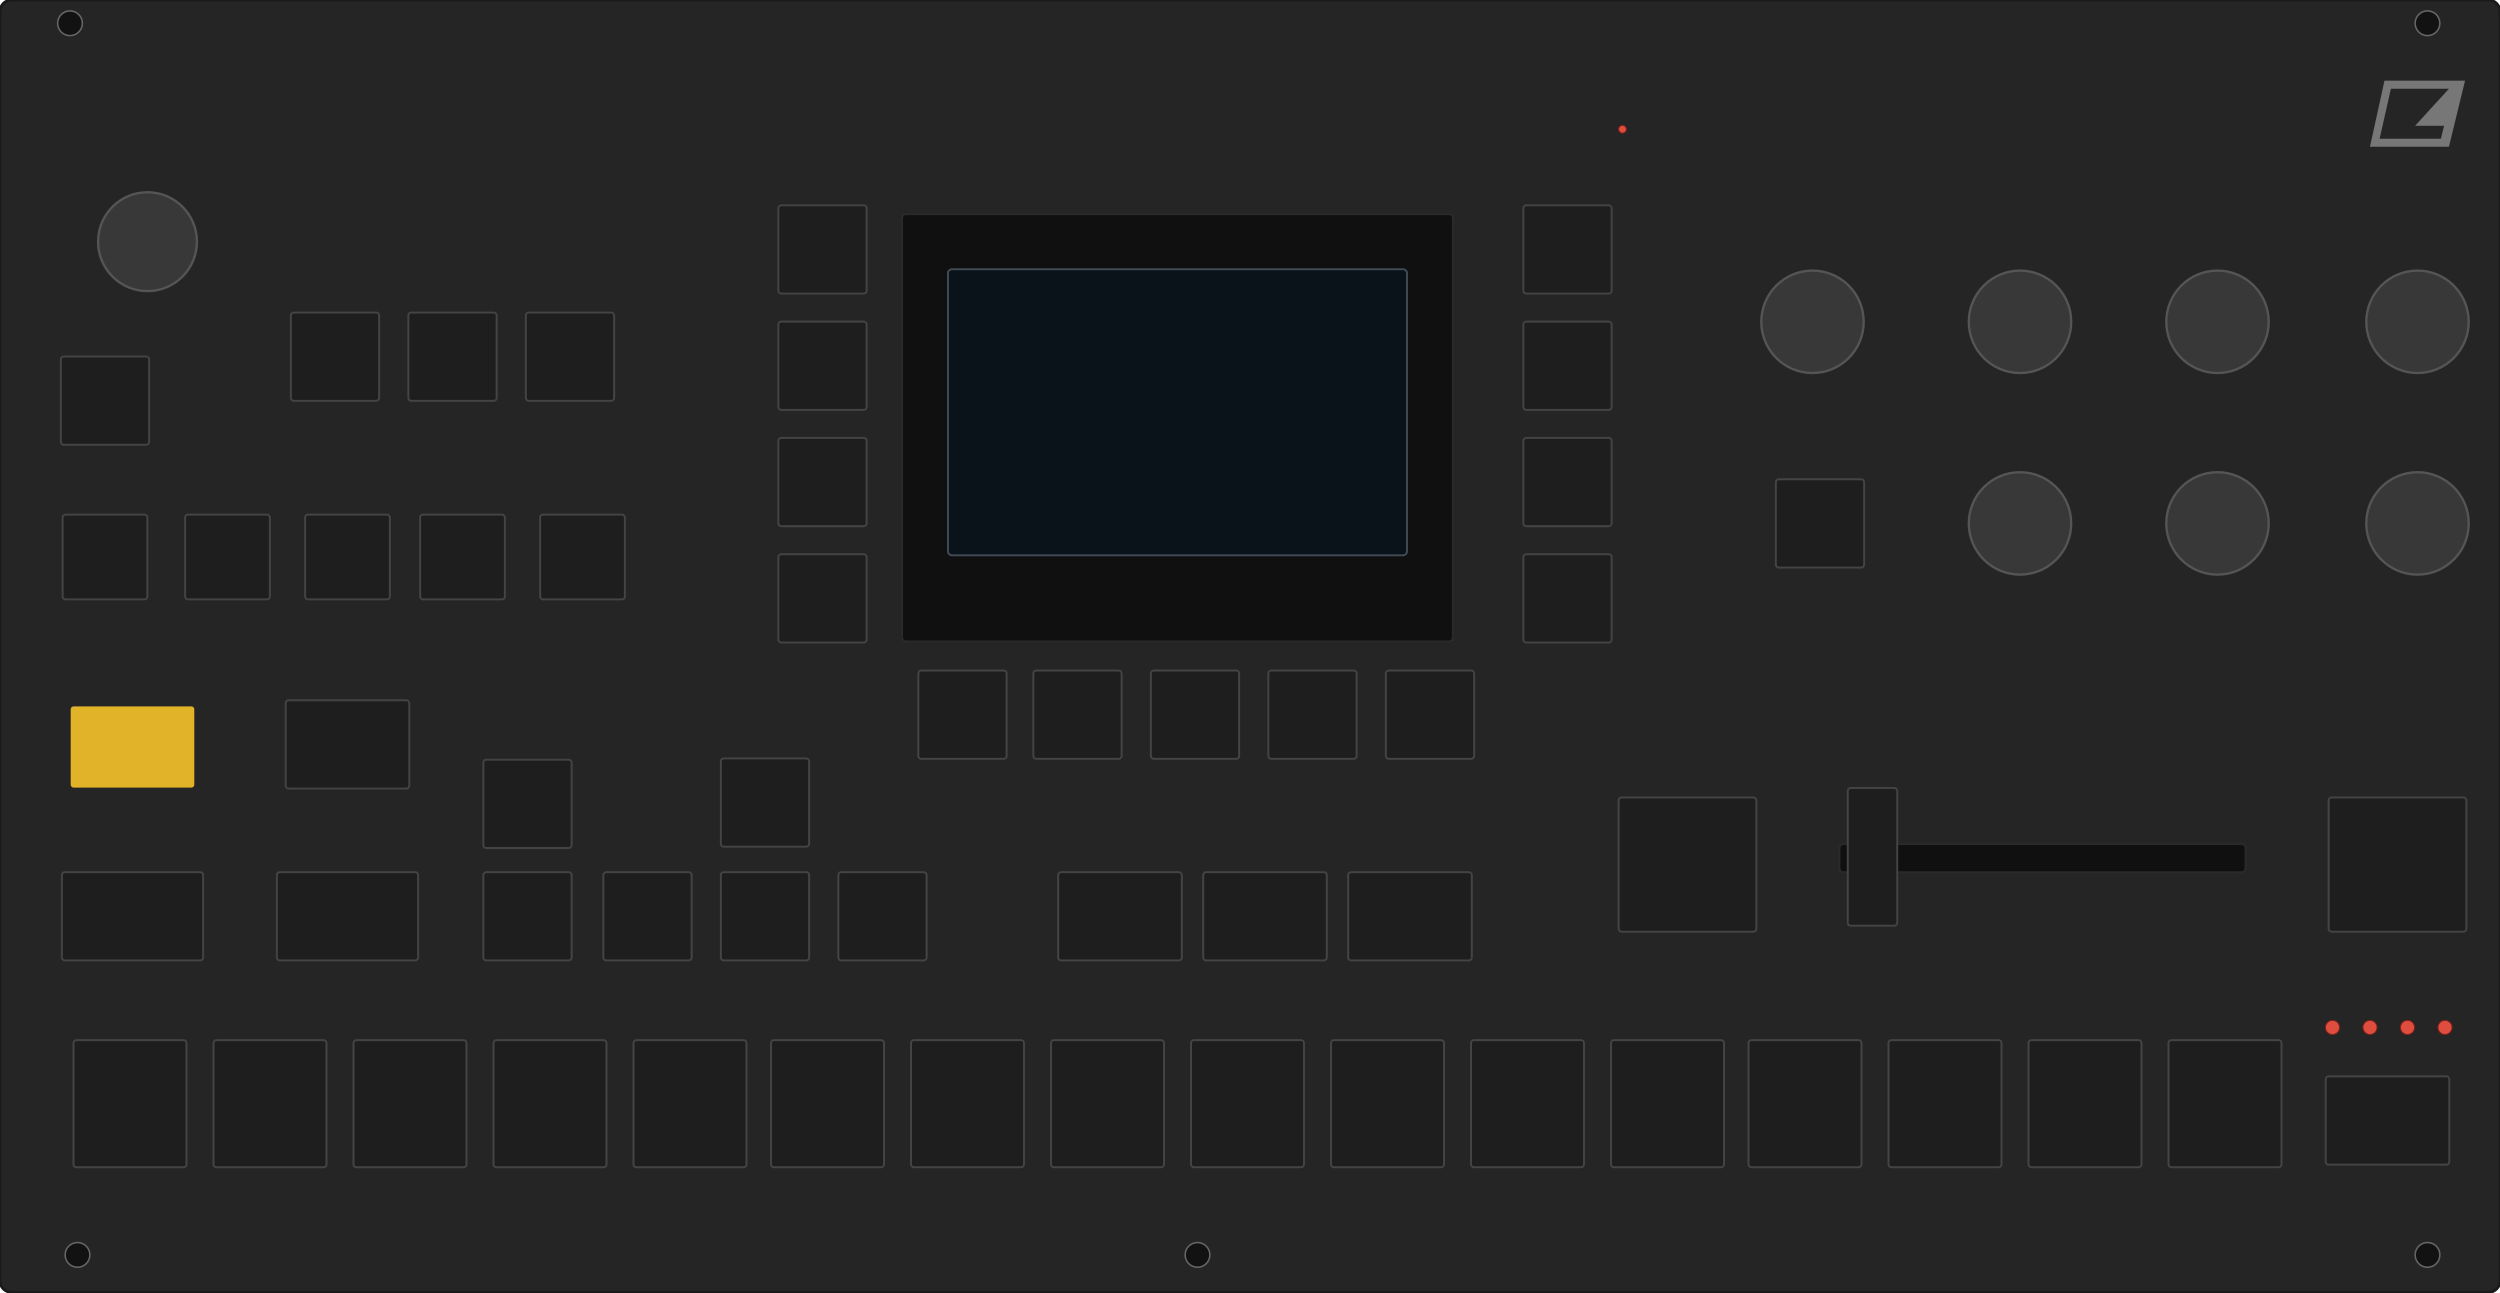
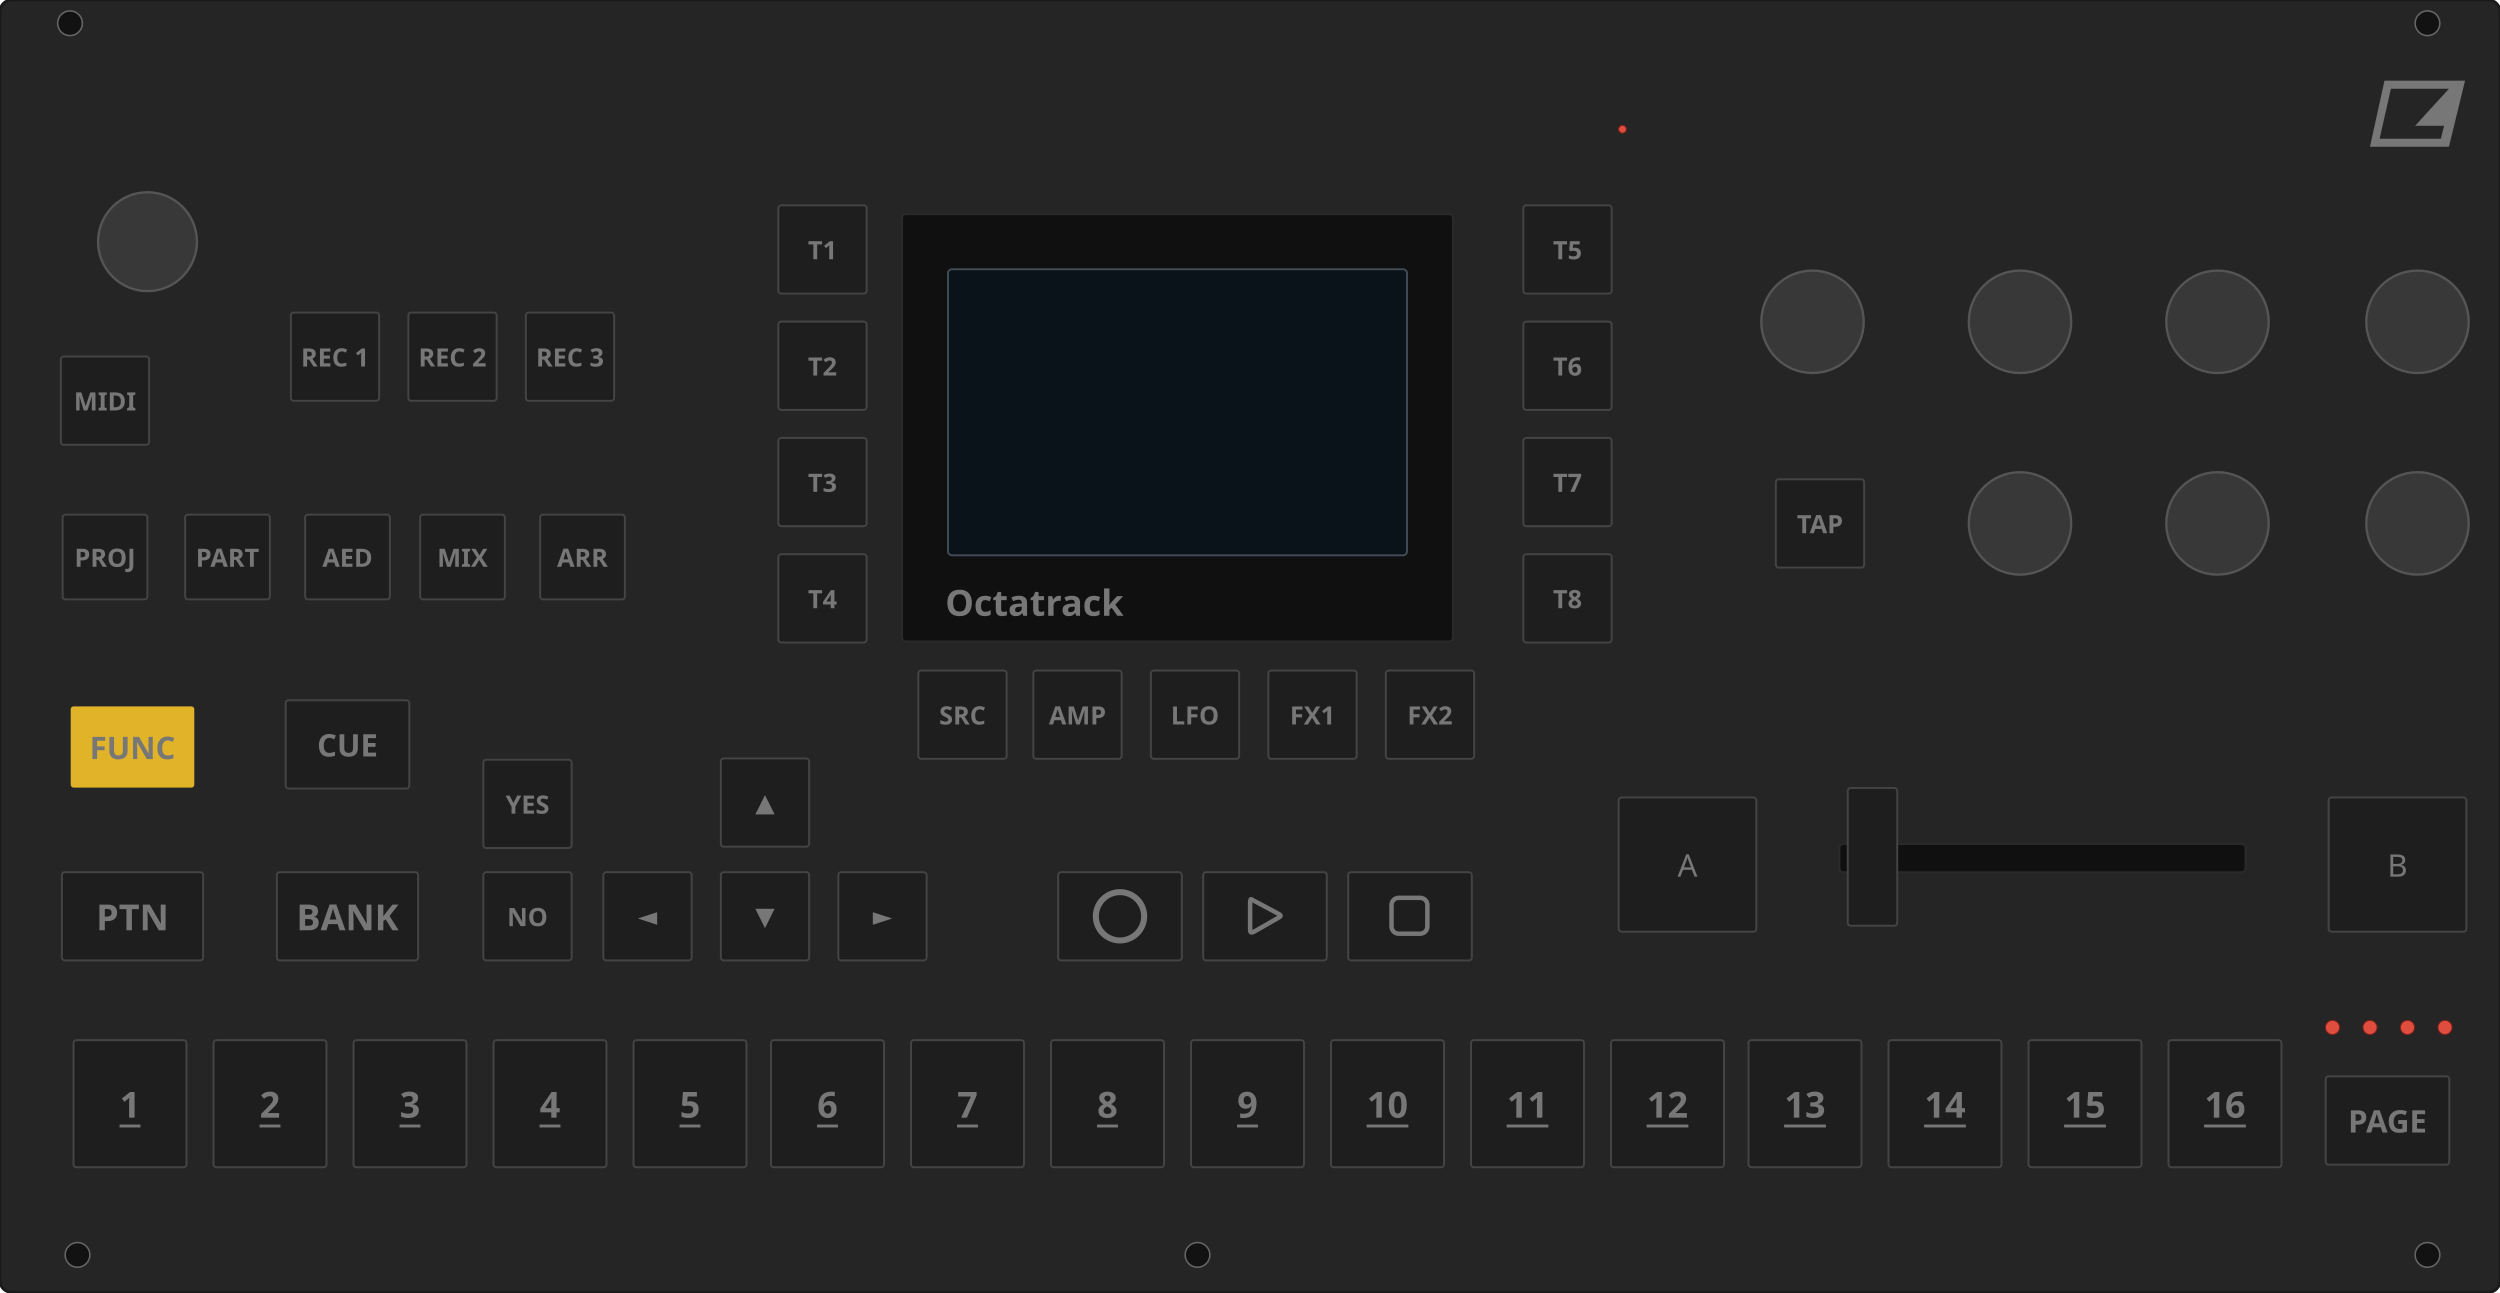
<svg xmlns="http://www.w3.org/2000/svg" baseProfile="full" height="664.3mm" version="1.1" viewBox="0 0 1285.04 664.3" width="1285.04mm">
  <defs />
  <rect fill="#252525" height="664.3" rx="6" stroke="#1a1a1a" stroke-width="1.5" width="1285.04" x="0" y="0" />
  <circle cx="35.981" cy="11.957" fill="#121212" r="6.355" stroke="#666666" stroke-width="0.8" />
  <circle cx="1247.774" cy="11.957" fill="#121212" r="6.355" stroke="#666666" stroke-width="0.8" />
  <circle cx="39.836" cy="645.035" fill="#121212" r="6.355" stroke="#666666" stroke-width="0.8" />
  <circle cx="615.534" cy="645.035" fill="#121212" r="6.355" stroke="#666666" stroke-width="0.8" />
  <circle cx="1247.774" cy="645.035" fill="#121212" r="6.355" stroke="#666666" stroke-width="0.8" />
  <path d="M5.848 0.015L38.335 0.015L31.837 26.654L0 26.654ZM8.447 3.264L3.899 23.405L28.589 23.405L29.888 18.207L18.193 18.207L31.837 3.264Z" fill="#777777" fill-rule="evenodd" stroke="none" stroke-linecap="round" stroke-linejoin="round" stroke-width="0" transform="translate(1218.197 41.4584) scale(1.274908)" />
  <circle cx="75.817" cy="124.224" fill="#383838" r="25.41" stroke="#555555" stroke-width="1.2" />
  <rect fill="#1e1e1e" height="45.38" rx="1.5" stroke="#444444" stroke-width="1.0" width="45.38" x="31.282" y="183.243" />
+   <text dominant-baseline="central" fill="#777777" font-family="sans-serif" font-size="13.0" font-weight="bold" text-anchor="middle" x="53.972" y="205.933">MIDI</text>
  <rect fill="#1e1e1e" height="45.38" rx="1.5" stroke="#444444" stroke-width="1.0" width="45.38" x="149.505" y="160.657" />
+   <text dominant-baseline="central" fill="#777777" font-family="sans-serif" font-size="13.0" font-weight="bold" text-anchor="middle" x="172.195" y="183.347">REC 1</text>
  <rect fill="#1e1e1e" height="45.38" rx="1.5" stroke="#444444" stroke-width="1.0" width="45.38" x="209.902" y="160.657" />
+   <text dominant-baseline="central" fill="#777777" font-family="sans-serif" font-size="13.0" font-weight="bold" text-anchor="middle" x="232.592" y="183.347">REC 2</text>
  <rect fill="#1e1e1e" height="45.38" rx="1.5" stroke="#444444" stroke-width="1.0" width="45.38" x="270.299" y="160.657" />
+   <text dominant-baseline="central" fill="#777777" font-family="sans-serif" font-size="13.0" font-weight="bold" text-anchor="middle" x="292.989" y="183.347">REC 3</text>
  <rect fill="#1e1e1e" height="43.56" rx="1.5" stroke="#444444" stroke-width="1.0" width="43.56" x="32.192" y="264.533" />
+   <text dominant-baseline="central" fill="#777777" font-family="sans-serif" font-size="13.0" font-weight="bold" text-anchor="middle" x="53.972" y="286.313">PROJ</text>
  <rect fill="#1e1e1e" height="43.56" rx="1.5" stroke="#444444" stroke-width="1.0" width="43.56" x="95.159" y="264.533" />
+   <text dominant-baseline="central" fill="#777777" font-family="sans-serif" font-size="13.0" font-weight="bold" text-anchor="middle" x="116.939" y="286.313">PART</text>
  <rect fill="#1e1e1e" height="43.56" rx="1.5" stroke="#444444" stroke-width="1.0" width="43.56" x="156.841" y="264.533" />
+   <text dominant-baseline="central" fill="#777777" font-family="sans-serif" font-size="13.0" font-weight="bold" text-anchor="middle" x="178.621" y="286.313">AED</text>
  <rect fill="#1e1e1e" height="43.56" rx="1.5" stroke="#444444" stroke-width="1.0" width="43.56" x="215.952" y="264.533" />
+   <text dominant-baseline="central" fill="#777777" font-family="sans-serif" font-size="13.0" font-weight="bold" text-anchor="middle" x="237.732" y="286.313">MIX</text>
  <rect fill="#1e1e1e" height="43.56" rx="1.5" stroke="#444444" stroke-width="1.0" width="43.56" x="277.634" y="264.533" />
+   <text dominant-baseline="central" fill="#777777" font-family="sans-serif" font-size="13.0" font-weight="bold" text-anchor="middle" x="299.414" y="286.313">ARR</text>
  <rect fill="#E0B329" height="41.75" rx="1.5" stroke="none" stroke-width="1.0" width="63.53" x="36.342" y="363.09" />
+   <text dominant-baseline="central" fill="#777777" font-family="sans-serif" font-size="16.0" font-weight="bold" text-anchor="middle" x="68.107" y="383.965">FUNC</text>
  <rect fill="#1e1e1e" height="45.38" rx="1.5" stroke="#444444" stroke-width="1.0" width="63.53" x="146.856" y="359.947" />
+   <text dominant-baseline="central" fill="#777777" font-family="sans-serif" font-size="16.0" font-weight="bold" text-anchor="middle" x="178.621" y="382.637">CUE</text>
  <rect fill="#101010" height="219.62" rx="2.0" stroke="#2a2a2a" stroke-width="1.0" width="283.14" x="463.684" y="110.073" />
+   <text dominant-baseline="central" fill="#777777" font-family="sans-serif" font-size="18.5" font-weight="bold" text-anchor="start" x="485.884" y="309.343">Octatrack</text>
  <rect fill="#0b131a" height="147.02" rx="2.0" stroke="#404b55" stroke-width="1.0" width="235.95" x="487.279" y="138.402" />
  <rect fill="#1e1e1e" height="45.38" rx="1.5" stroke="#444444" stroke-width="1.0" width="45.38" x="400.088" y="105.52" />
+   <text dominant-baseline="central" fill="#777777" font-family="sans-serif" font-size="13.0" font-weight="bold" text-anchor="middle" x="422.778" y="128.21">T1</text>
  <rect fill="#1e1e1e" height="45.38" rx="1.5" stroke="#444444" stroke-width="1.0" width="45.38" x="783.03" y="105.52" />
+   <text dominant-baseline="central" fill="#777777" font-family="sans-serif" font-size="13.0" font-weight="bold" text-anchor="middle" x="805.72" y="128.21">T5</text>
  <rect fill="#1e1e1e" height="45.38" rx="1.5" stroke="#444444" stroke-width="1.0" width="45.38" x="400.088" y="165.307" />
+   <text dominant-baseline="central" fill="#777777" font-family="sans-serif" font-size="13.0" font-weight="bold" text-anchor="middle" x="422.778" y="187.997">T2</text>
  <rect fill="#1e1e1e" height="45.38" rx="1.5" stroke="#444444" stroke-width="1.0" width="45.38" x="783.03" y="165.307" />
+   <text dominant-baseline="central" fill="#777777" font-family="sans-serif" font-size="13.0" font-weight="bold" text-anchor="middle" x="805.72" y="187.997">T6</text>
  <rect fill="#1e1e1e" height="45.38" rx="1.5" stroke="#444444" stroke-width="1.0" width="45.38" x="400.088" y="225.094" />
+   <text dominant-baseline="central" fill="#777777" font-family="sans-serif" font-size="13.0" font-weight="bold" text-anchor="middle" x="422.778" y="247.784">T3</text>
  <rect fill="#1e1e1e" height="45.38" rx="1.5" stroke="#444444" stroke-width="1.0" width="45.38" x="783.03" y="225.094" />
+   <text dominant-baseline="central" fill="#777777" font-family="sans-serif" font-size="13.0" font-weight="bold" text-anchor="middle" x="805.72" y="247.784">T7</text>
  <rect fill="#1e1e1e" height="45.38" rx="1.5" stroke="#444444" stroke-width="1.0" width="45.38" x="400.088" y="284.881" />
+   <text dominant-baseline="central" fill="#777777" font-family="sans-serif" font-size="13.0" font-weight="bold" text-anchor="middle" x="422.778" y="307.571">T4</text>
  <rect fill="#1e1e1e" height="45.38" rx="1.5" stroke="#444444" stroke-width="1.0" width="45.38" x="783.03" y="284.881" />
+   <text dominant-baseline="central" fill="#777777" font-family="sans-serif" font-size="13.0" font-weight="bold" text-anchor="middle" x="805.72" y="307.571">T8</text>
  <rect fill="#1e1e1e" height="45.38" rx="1.5" stroke="#444444" stroke-width="1.0" width="45.38" x="472.05" y="344.668" />
+   <text dominant-baseline="central" fill="#777777" font-family="sans-serif" font-size="13.0" font-weight="bold" text-anchor="middle" x="494.74" y="367.358">SRC</text>
  <rect fill="#1e1e1e" height="45.38" rx="1.5" stroke="#444444" stroke-width="1.0" width="45.38" x="531.162" y="344.668" />
+   <text dominant-baseline="central" fill="#777777" font-family="sans-serif" font-size="13.0" font-weight="bold" text-anchor="middle" x="553.852" y="367.358">AMP</text>
  <rect fill="#1e1e1e" height="45.38" rx="1.5" stroke="#444444" stroke-width="1.0" width="45.38" x="591.559" y="344.668" />
+   <text dominant-baseline="central" fill="#777777" font-family="sans-serif" font-size="13.0" font-weight="bold" text-anchor="middle" x="614.249" y="367.358">LFO</text>
  <rect fill="#1e1e1e" height="45.38" rx="1.5" stroke="#444444" stroke-width="1.0" width="45.38" x="651.956" y="344.668" />
+   <text dominant-baseline="central" fill="#777777" font-family="sans-serif" font-size="13.0" font-weight="bold" text-anchor="middle" x="674.646" y="367.358">FX1</text>
  <rect fill="#1e1e1e" height="45.38" rx="1.5" stroke="#444444" stroke-width="1.0" width="45.38" x="712.353" y="344.668" />
+   <text dominant-baseline="central" fill="#777777" font-family="sans-serif" font-size="13.0" font-weight="bold" text-anchor="middle" x="735.043" y="367.358">FX2</text>
  <circle cx="931.654" cy="165.411" fill="#383838" r="26.32" stroke="#555555" stroke-width="1.2" />
  <circle cx="1038.312" cy="165.411" fill="#383838" r="26.32" stroke="#555555" stroke-width="1.2" />
  <circle cx="1139.83" cy="165.411" fill="#383838" r="26.32" stroke="#555555" stroke-width="1.2" />
  <circle cx="1242.634" cy="165.411" fill="#383838" r="26.32" stroke="#555555" stroke-width="1.2" />
  <circle cx="1038.312" cy="269.041" fill="#383838" r="26.32" stroke="#555555" stroke-width="1.2" />
  <circle cx="1139.83" cy="269.041" fill="#383838" r="26.32" stroke="#555555" stroke-width="1.2" />
  <circle cx="1242.634" cy="269.041" fill="#383838" r="26.32" stroke="#555555" stroke-width="1.2" />
  <rect fill="#1e1e1e" height="45.38" rx="1.5" stroke="#444444" stroke-width="1.0" width="45.38" x="912.819" y="246.351" />
+   <text dominant-baseline="central" fill="#777777" font-family="sans-serif" font-size="13.0" font-weight="bold" text-anchor="middle" x="935.509" y="269.041">TAP</text>
  <rect fill="#1e1e1e" height="45.38" rx="1.5" stroke="#444444" stroke-width="1.0" width="72.6" x="31.807" y="448.299" />
+   <text dominant-baseline="central" fill="#777777" font-family="sans-serif" font-size="18.5" font-weight="bold" text-anchor="middle" x="68.107" y="470.989">PTN</text>
  <rect fill="#1e1e1e" height="45.38" rx="1.5" stroke="#444444" stroke-width="1.0" width="72.6" x="142.321" y="448.299" />
+   <text dominant-baseline="central" fill="#777777" font-family="sans-serif" font-size="18.5" font-weight="bold" text-anchor="middle" x="178.621" y="470.989">BANK</text>
  <rect fill="#1e1e1e" height="45.38" rx="1.5" stroke="#444444" stroke-width="1.0" width="45.38" x="248.453" y="390.505" />
+   <text dominant-baseline="central" fill="#777777" font-family="sans-serif" font-size="13.0" font-weight="bold" text-anchor="middle" x="271.143" y="413.195">YES</text>
  <rect fill="#1e1e1e" height="45.38" rx="1.5" stroke="#444444" stroke-width="1.0" width="45.38" x="248.453" y="448.299" />
+   <text dominant-baseline="central" fill="#777777" font-family="sans-serif" font-size="13.0" font-weight="bold" text-anchor="middle" x="271.143" y="470.989">NO</text>
  <rect fill="#1e1e1e" height="45.38" rx="1.5" stroke="#444444" stroke-width="1.0" width="45.38" x="370.532" y="389.84" />
+   <text dominant-baseline="central" fill="#777777" font-family="sans-serif" font-size="13.0" font-weight="bold" text-anchor="middle" x="393.222" y="412.53">▲</text>
  <rect fill="#1e1e1e" height="45.38" rx="1.5" stroke="#444444" stroke-width="1.0" width="45.38" x="310.135" y="448.299" />
+   <text dominant-baseline="central" fill="#777777" font-family="sans-serif" font-size="13.0" font-weight="bold" text-anchor="middle" x="332.825" y="470.989">◄</text>
  <rect fill="#1e1e1e" height="45.38" rx="1.5" stroke="#444444" stroke-width="1.0" width="45.38" x="370.532" y="448.299" />
+   <text dominant-baseline="central" fill="#777777" font-family="sans-serif" font-size="13.0" font-weight="bold" text-anchor="middle" x="393.222" y="470.989">▼</text>
  <rect fill="#1e1e1e" height="45.38" rx="1.5" stroke="#444444" stroke-width="1.0" width="45.38" x="430.929" y="448.299" />
+   <text dominant-baseline="central" fill="#777777" font-family="sans-serif" font-size="13.0" font-weight="bold" text-anchor="middle" x="453.619" y="470.989">►</text>
  <rect fill="#1e1e1e" height="45.38" rx="1.5" stroke="#444444" stroke-width="1.0" width="63.53" x="543.933" y="448.299" />
+   <circle cx="575.698" cy="470.989" fill="none" r="12.416" stroke="#777777" stroke-width="3.104" />
  <rect fill="#1e1e1e" height="45.38" rx="1.5" stroke="#444444" stroke-width="1.0" width="63.53" x="618.465" y="448.299" />
+   <path d="M3.249 1.958C2.816 1.525 2.599 1.958 2.599 3.257V13.003C2.599 13.87 3.032 14.086 3.898 13.653L12.995 8.455C13.861 8.022 13.861 7.589 12.995 7.156L3.249 1.958Z" fill="none" stroke="#777777" stroke-linecap="round" stroke-linejoin="round" stroke-width="1.624" transform="translate(650.2302 470.9887) scale(1.418125) translate(-8.0 -8.0)" />
  <rect fill="#1e1e1e" height="45.38" rx="1.5" stroke="#444444" stroke-width="1.0" width="63.53" x="692.998" y="448.299" />
+   <path d="M3.411 1.145H10.233C11.489 1.145 12.507 2.163 12.507 3.419V10.241C12.507 11.497 11.489 12.515 10.233 12.515H3.411C2.155 12.515 1.137 11.497 1.137 10.241V3.419C1.137 2.163 2.155 1.145 3.411 1.145Z" fill="none" stroke="#777777" stroke-linecap="round" stroke-linejoin="round" stroke-width="1.421" transform="translate(724.7626 470.9887) scale(1.620714) translate(-7.0 -7.0)" />
  <rect fill="#1e1e1e" height="68.97" rx="1.5" stroke="#444444" stroke-width="1.0" width="70.79" x="832.007" y="409.932" />
+   <text dominant-baseline="central" fill="#777777" font-family="sans-serif" font-size="16.0" font-weight="normal" text-anchor="middle" x="867.402" y="444.417">A</text>
  <rect fill="#1e1e1e" height="68.97" rx="1.5" stroke="#444444" stroke-width="1.0" width="70.79" x="1196.958" y="409.932" />
+   <text dominant-baseline="central" fill="#777777" font-family="sans-serif" font-size="16.0" font-weight="normal" text-anchor="middle" x="1232.353" y="444.417">B</text>
  <rect fill="#101010" height="14.52" rx="2.0" stroke="#2a2a2a" stroke-width="1.0" width="208.73" x="945.513" y="433.835" />
  <rect fill="#1e1e1e" height="70.79" rx="1.5" stroke="#444444" stroke-width="1.0" width="25.41" x="949.79" y="405.036" />
  <rect fill="#1e1e1e" height="65.34" rx="1.5" stroke="#444444" stroke-width="1.0" width="58.08" x="37.782" y="534.642" />
+   <text dominant-baseline="central" fill="#777777" font-family="sans-serif" font-size="18.5" font-weight="bold" text-anchor="middle" x="66.822" y="567.312">1</text>
+   <line stroke="#777777" stroke-width="1.48" x1="61.457" x2="72.187" y1="578.782" y2="578.782" />
  <rect fill="#1e1e1e" height="65.34" rx="1.5" stroke="#444444" stroke-width="1.0" width="58.08" x="109.744" y="534.642" />
+   <text dominant-baseline="central" fill="#777777" font-family="sans-serif" font-size="18.5" font-weight="bold" text-anchor="middle" x="138.784" y="567.312">2</text>
+   <line stroke="#777777" stroke-width="1.48" x1="133.419" x2="144.149" y1="578.782" y2="578.782" />
  <rect fill="#1e1e1e" height="65.34" rx="1.5" stroke="#444444" stroke-width="1.0" width="58.08" x="181.707" y="534.642" />
+   <text dominant-baseline="central" fill="#777777" font-family="sans-serif" font-size="18.5" font-weight="bold" text-anchor="middle" x="210.747" y="567.312">3</text>
+   <line stroke="#777777" stroke-width="1.48" x1="205.382" x2="216.112" y1="578.782" y2="578.782" />
  <rect fill="#1e1e1e" height="65.34" rx="1.5" stroke="#444444" stroke-width="1.0" width="58.08" x="253.669" y="534.642" />
+   <text dominant-baseline="central" fill="#777777" font-family="sans-serif" font-size="18.5" font-weight="bold" text-anchor="middle" x="282.709" y="567.312">4</text>
+   <line stroke="#777777" stroke-width="1.48" x1="277.344" x2="288.074" y1="578.782" y2="578.782" />
  <rect fill="#1e1e1e" height="65.34" rx="1.5" stroke="#444444" stroke-width="1.0" width="58.08" x="325.631" y="534.642" />
+   <text dominant-baseline="central" fill="#777777" font-family="sans-serif" font-size="18.5" font-weight="bold" text-anchor="middle" x="354.671" y="567.312">5</text>
+   <line stroke="#777777" stroke-width="1.48" x1="349.306" x2="360.036" y1="578.782" y2="578.782" />
  <rect fill="#1e1e1e" height="65.34" rx="1.5" stroke="#444444" stroke-width="1.0" width="58.08" x="396.308" y="534.642" />
+   <text dominant-baseline="central" fill="#777777" font-family="sans-serif" font-size="18.5" font-weight="bold" text-anchor="middle" x="425.348" y="567.312">6</text>
+   <line stroke="#777777" stroke-width="1.48" x1="419.983" x2="430.713" y1="578.782" y2="578.782" />
  <rect fill="#1e1e1e" height="65.34" rx="1.5" stroke="#444444" stroke-width="1.0" width="58.08" x="468.27" y="534.642" />
+   <text dominant-baseline="central" fill="#777777" font-family="sans-serif" font-size="18.5" font-weight="bold" text-anchor="middle" x="497.31" y="567.312">7</text>
+   <line stroke="#777777" stroke-width="1.48" x1="491.945" x2="502.675" y1="578.782" y2="578.782" />
  <rect fill="#1e1e1e" height="65.34" rx="1.5" stroke="#444444" stroke-width="1.0" width="58.08" x="540.233" y="534.642" />
+   <text dominant-baseline="central" fill="#777777" font-family="sans-serif" font-size="18.5" font-weight="bold" text-anchor="middle" x="569.273" y="567.312">8</text>
+   <line stroke="#777777" stroke-width="1.48" x1="563.908" x2="574.638" y1="578.782" y2="578.782" />
  <rect fill="#1e1e1e" height="65.34" rx="1.5" stroke="#444444" stroke-width="1.0" width="58.08" x="612.195" y="534.642" />
+   <text dominant-baseline="central" fill="#777777" font-family="sans-serif" font-size="18.5" font-weight="bold" text-anchor="middle" x="641.235" y="567.312">9</text>
+   <line stroke="#777777" stroke-width="1.48" x1="635.87" x2="646.6" y1="578.782" y2="578.782" />
  <rect fill="#1e1e1e" height="65.34" rx="1.5" stroke="#444444" stroke-width="1.0" width="58.08" x="684.157" y="534.642" />
+   <text dominant-baseline="central" fill="#777777" font-family="sans-serif" font-size="18.5" font-weight="bold" text-anchor="middle" x="713.197" y="567.312">10</text>
+   <line stroke="#777777" stroke-width="1.48" x1="702.467" x2="723.927" y1="578.782" y2="578.782" />
  <rect fill="#1e1e1e" height="65.34" rx="1.5" stroke="#444444" stroke-width="1.0" width="58.08" x="756.119" y="534.642" />
+   <text dominant-baseline="central" fill="#777777" font-family="sans-serif" font-size="18.5" font-weight="bold" text-anchor="middle" x="785.159" y="567.312">11</text>
+   <line stroke="#777777" stroke-width="1.48" x1="774.429" x2="795.889" y1="578.782" y2="578.782" />
  <rect fill="#1e1e1e" height="65.34" rx="1.5" stroke="#444444" stroke-width="1.0" width="58.08" x="828.082" y="534.642" />
+   <text dominant-baseline="central" fill="#777777" font-family="sans-serif" font-size="18.5" font-weight="bold" text-anchor="middle" x="857.122" y="567.312">12</text>
+   <line stroke="#777777" stroke-width="1.48" x1="846.392" x2="867.852" y1="578.782" y2="578.782" />
  <rect fill="#1e1e1e" height="65.34" rx="1.5" stroke="#444444" stroke-width="1.0" width="58.08" x="898.759" y="534.642" />
+   <text dominant-baseline="central" fill="#777777" font-family="sans-serif" font-size="18.5" font-weight="bold" text-anchor="middle" x="927.799" y="567.312">13</text>
+   <line stroke="#777777" stroke-width="1.48" x1="917.069" x2="938.529" y1="578.782" y2="578.782" />
  <rect fill="#1e1e1e" height="65.34" rx="1.5" stroke="#444444" stroke-width="1.0" width="58.08" x="970.721" y="534.642" />
+   <text dominant-baseline="central" fill="#777777" font-family="sans-serif" font-size="18.5" font-weight="bold" text-anchor="middle" x="999.761" y="567.312">14</text>
+   <line stroke="#777777" stroke-width="1.48" x1="989.031" x2="1010.491" y1="578.782" y2="578.782" />
  <rect fill="#1e1e1e" height="65.34" rx="1.5" stroke="#444444" stroke-width="1.0" width="58.08" x="1042.683" y="534.642" />
+   <text dominant-baseline="central" fill="#777777" font-family="sans-serif" font-size="18.5" font-weight="bold" text-anchor="middle" x="1071.723" y="567.312">15</text>
+   <line stroke="#777777" stroke-width="1.48" x1="1060.993" x2="1082.453" y1="578.782" y2="578.782" />
  <rect fill="#1e1e1e" height="65.34" rx="1.5" stroke="#444444" stroke-width="1.0" width="58.08" x="1114.646" y="534.642" />
+   <text dominant-baseline="central" fill="#777777" font-family="sans-serif" font-size="18.5" font-weight="bold" text-anchor="middle" x="1143.686" y="567.312">16</text>
+   <line stroke="#777777" stroke-width="1.48" x1="1132.956" x2="1154.416" y1="578.782" y2="578.782" />
  <rect fill="#1e1e1e" height="45.39" rx="1.5" stroke="#444444" stroke-width="1.0" width="63.53" x="1195.448" y="553.253" />
+   <text dominant-baseline="central" fill="#777777" font-family="sans-serif" font-size="16.0" font-weight="bold" text-anchor="middle" x="1227.213" y="575.948">PAGE</text>
  <circle cx="1198.942" cy="528.119" fill="#df4d3e" r="3.63" stroke="#802018" stroke-width="0.5" />
  <circle cx="1218.218" cy="528.119" fill="#df4d3e" r="3.63" stroke="#802018" stroke-width="0.5" />
  <circle cx="1237.494" cy="528.119" fill="#df4d3e" r="3.63" stroke="#802018" stroke-width="0.5" />
  <circle cx="1256.769" cy="528.119" fill="#df4d3e" r="3.63" stroke="#802018" stroke-width="0.5" />
  <circle cx="833.991" cy="66.43" fill="#df4d3e" r="2.0" stroke="#802018" stroke-width="0.5" />
</svg>
